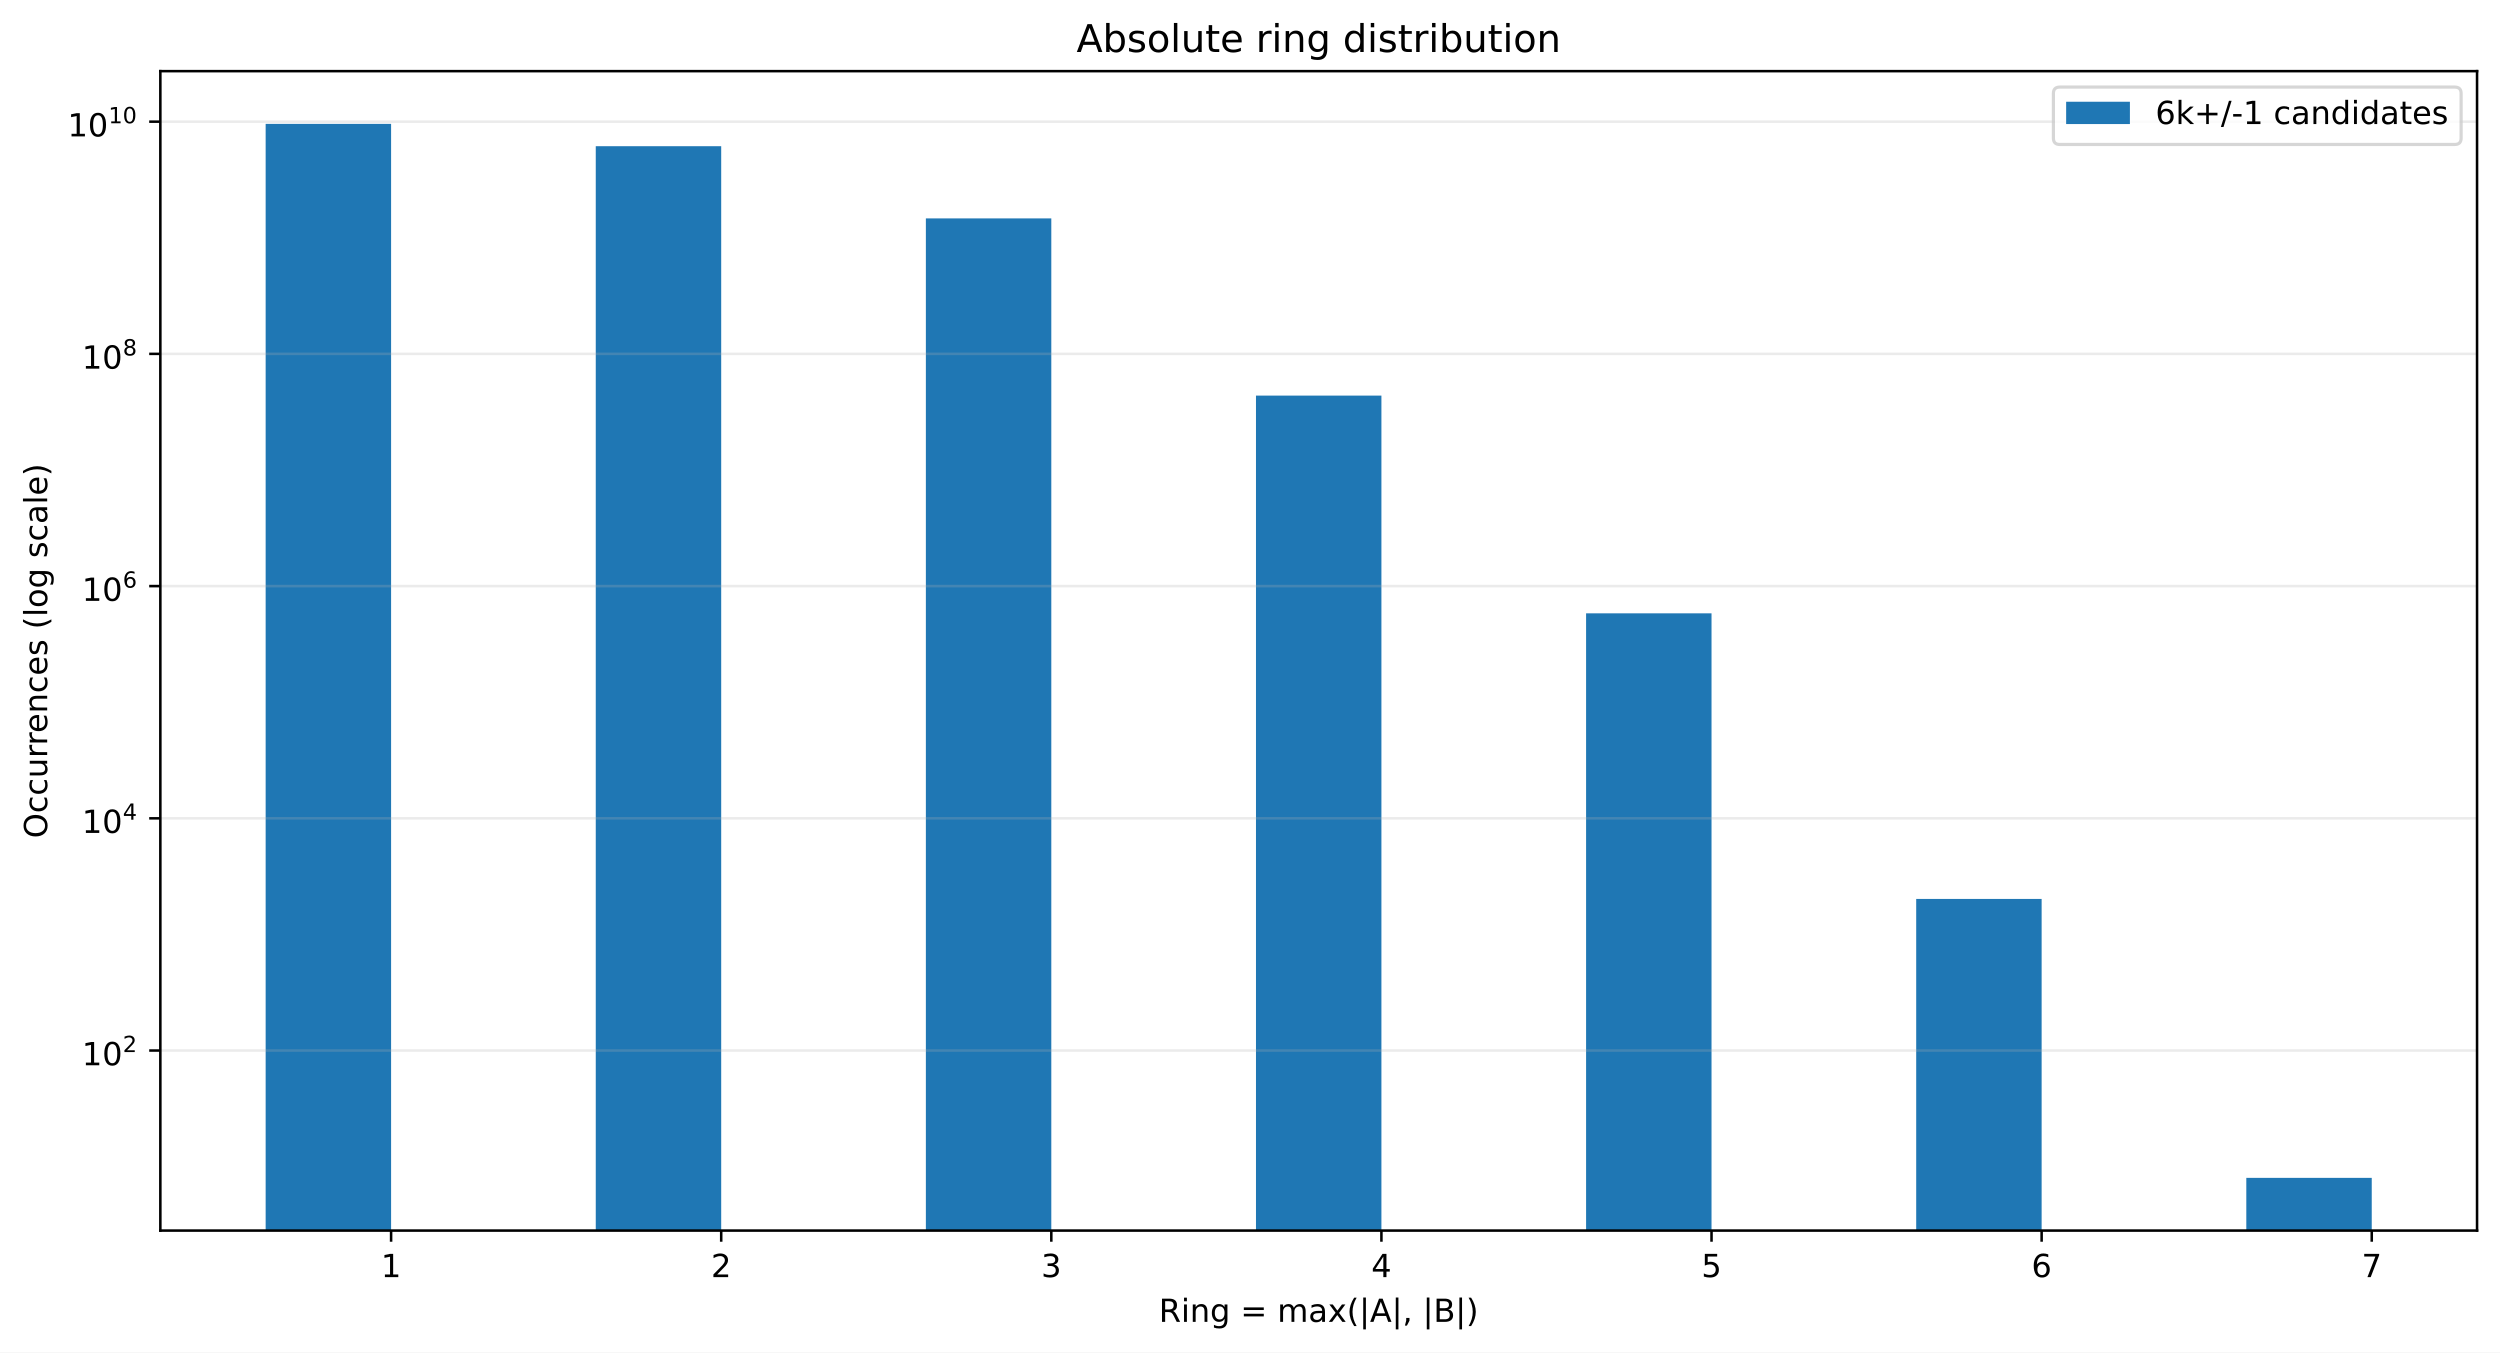
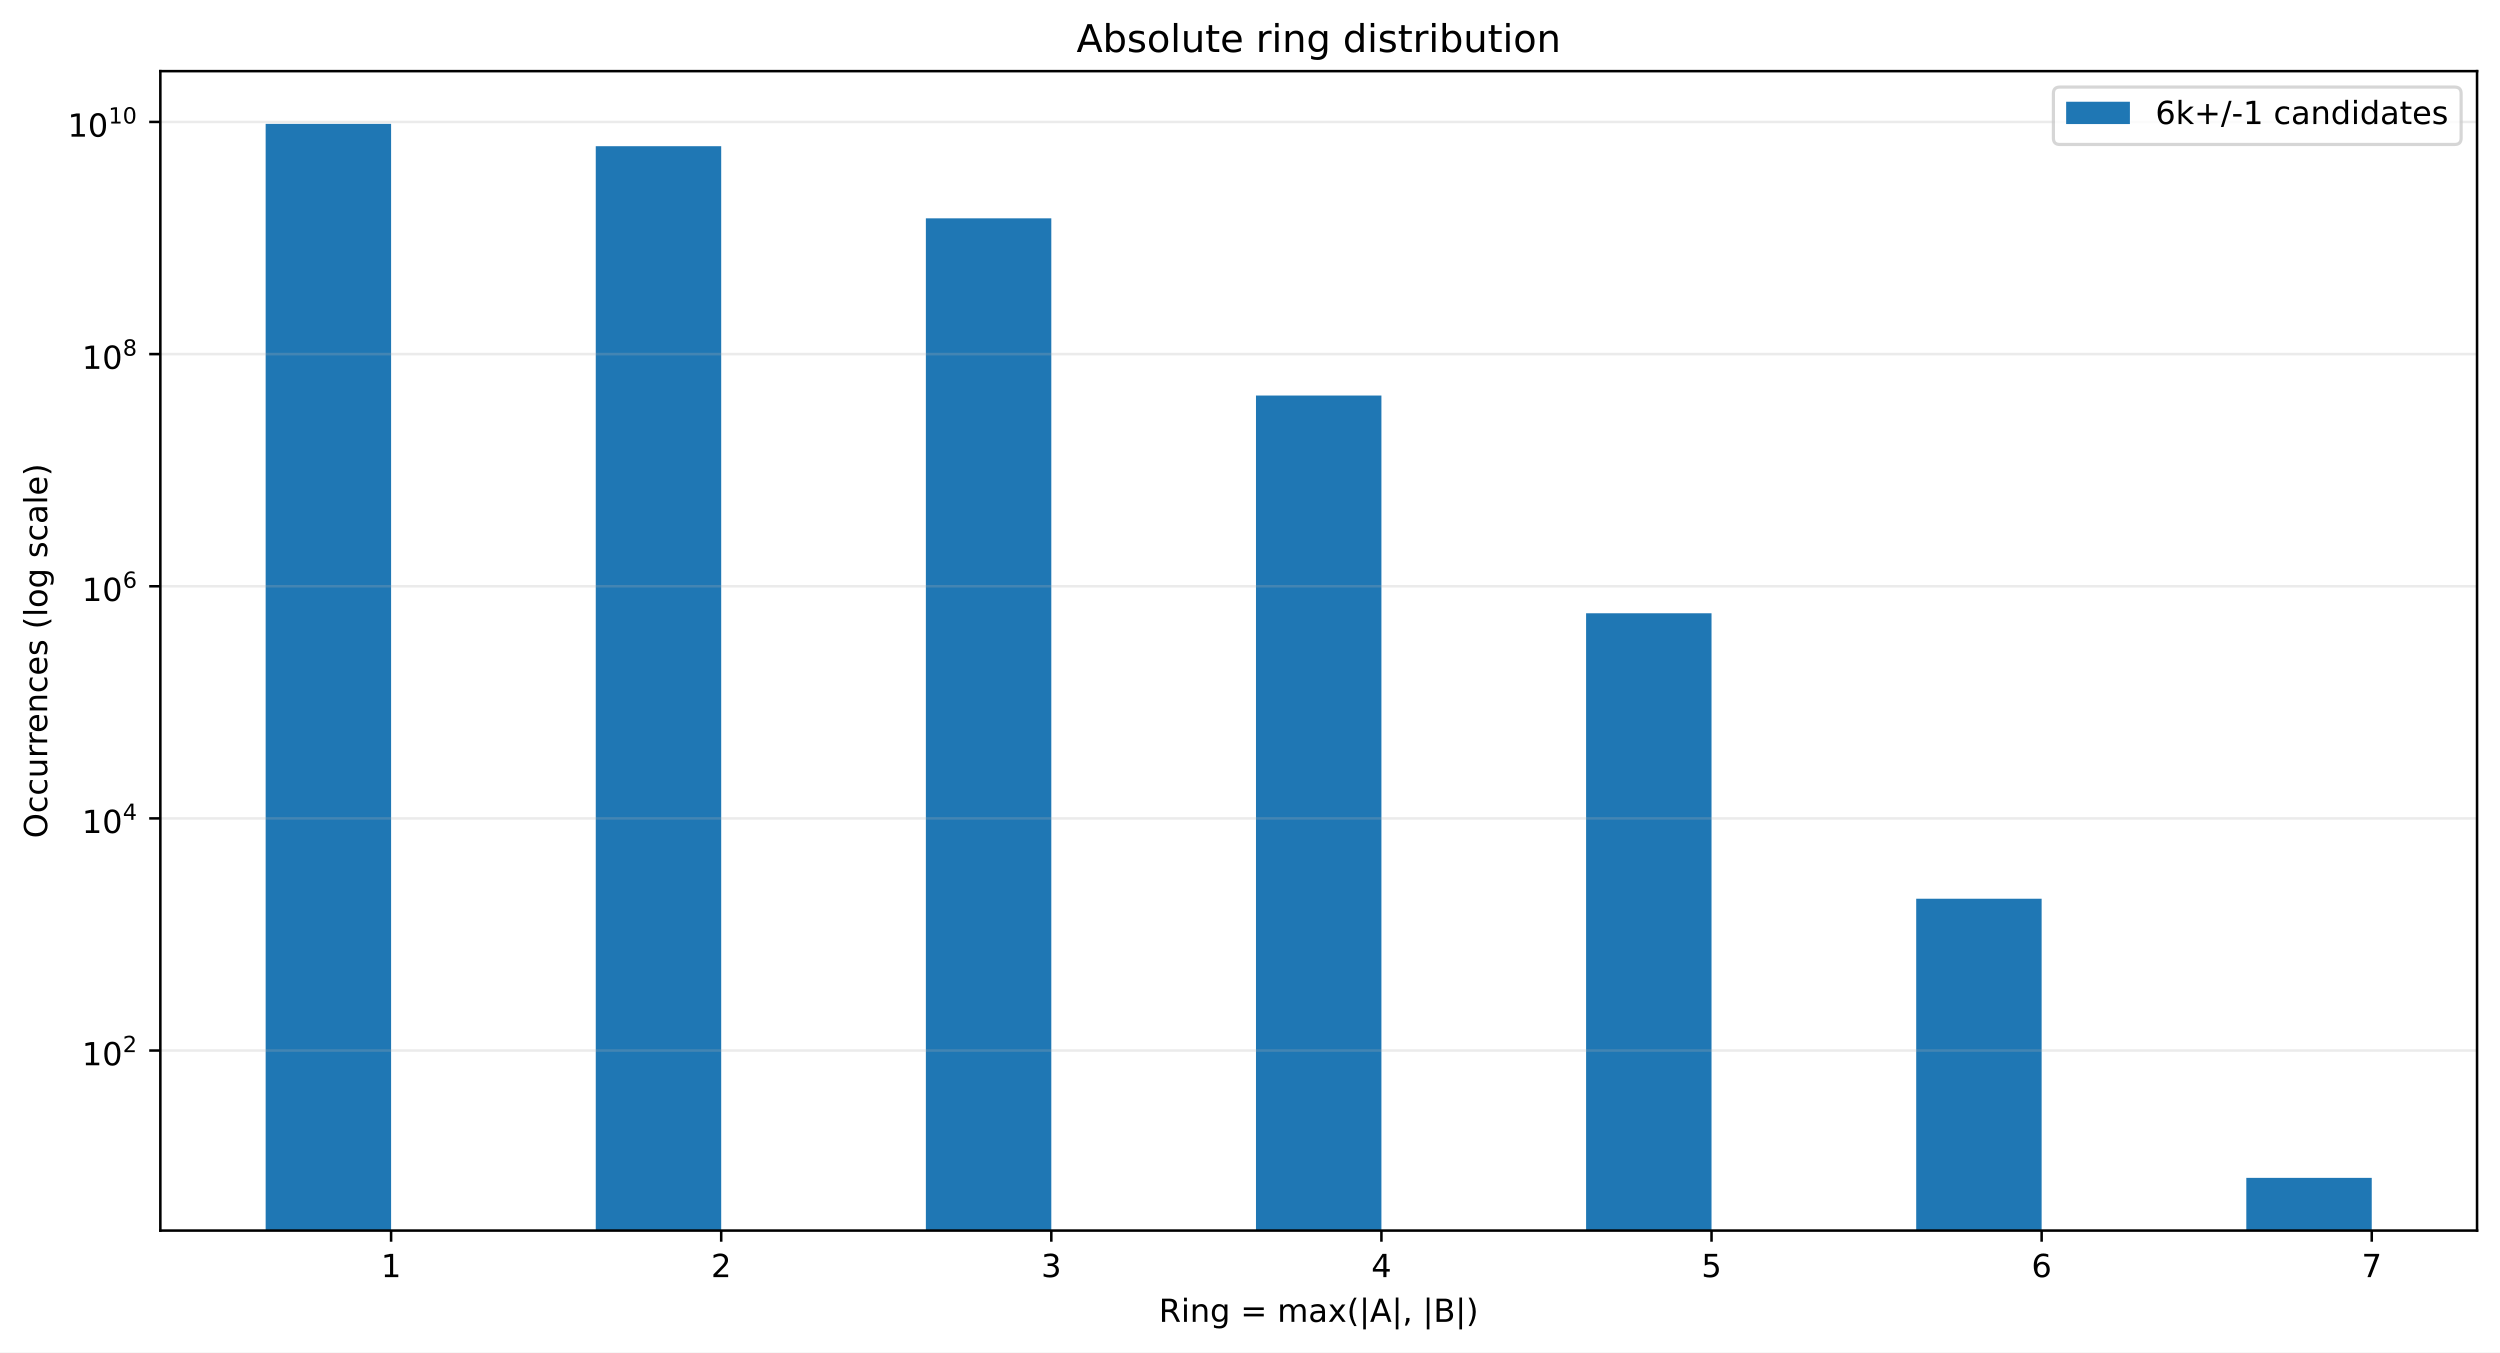
<svg xmlns="http://www.w3.org/2000/svg" xmlns:xlink="http://www.w3.org/1999/xlink" width="784.258pt" height="424.28pt" viewBox="0 0 784.258 424.28" version="1.1">
  <defs>
    <style type="text/css">*{stroke-linejoin: round; stroke-linecap: butt}</style>
  </defs>
  <g id="figure_1">
    <g id="patch_1">
      <path d="M 0 424.28  L 784.258 424.28  L 784.258 0  L 0 0  z " style="fill: #ffffff" />
    </g>
    <g id="axes_1">
      <g id="patch_2">
        <path d="M 50.301 386.036  L 777.058 386.036  L 777.058 22.318  L 50.301 22.318  z " style="fill: #ffffff" />
      </g>
      <g id="patch_3">
-         <path d="M 83.335 36824.685  L 122.687 36824.685  L 122.687 38.851  L 83.335 38.851  z " clip-path="url(#p0a80a4e849)" style="fill: #1f77b4" />
+         <path d="M 83.335 36815.769  L 122.687 36815.769  L 122.687 38.851  L 83.335 38.851  z " clip-path="url(#pf454cdeda0)" style="fill: #1f77b4" />
      </g>
      <g id="patch_4">
-         <path d="M 186.891 36824.685  L 226.243 36824.685  L 226.243 45.861  L 186.891 45.861  z " clip-path="url(#p0a80a4e849)" style="fill: #1f77b4" />
+         <path d="M 186.891 36815.769  L 226.243 36815.769  L 226.243 45.86  L 186.891 45.86  z " clip-path="url(#pf454cdeda0)" style="fill: #1f77b4" />
      </g>
      <g id="patch_5">
-         <path d="M 290.448 36824.685  L 329.799 36824.685  L 329.799 68.504  L 290.448 68.504  z " clip-path="url(#p0a80a4e849)" style="fill: #1f77b4" />
+         <path d="M 290.448 36815.769  L 329.799 36815.769  L 329.799 68.497  L 290.448 68.497  z " clip-path="url(#pf454cdeda0)" style="fill: #1f77b4" />
      </g>
      <g id="patch_6">
-         <path d="M 394.004 36824.685  L 433.355 36824.685  L 433.355 124.107  L 394.004 124.107  z " clip-path="url(#p0a80a4e849)" style="fill: #1f77b4" />
+         <path d="M 394.004 36815.769  L 433.355 36815.769  L 433.355 124.086  L 394.004 124.086  z " clip-path="url(#pf454cdeda0)" style="fill: #1f77b4" />
      </g>
      <g id="patch_7">
-         <path d="M 497.56 36824.685  L 536.912 36824.685  L 536.912 192.414  L 497.56 192.414  z " clip-path="url(#p0a80a4e849)" style="fill: #1f77b4" />
+         <path d="M 497.56 36815.769  L 536.912 36815.769  L 536.912 192.377  L 497.56 192.377  z " clip-path="url(#pf454cdeda0)" style="fill: #1f77b4" />
      </g>
      <g id="patch_8">
-         <path d="M 601.116 36824.685  L 640.468 36824.685  L 640.468 281.999  L 601.116 281.999  z " clip-path="url(#p0a80a4e849)" style="fill: #1f77b4" />
+         <path d="M 601.116 36815.769  L 640.468 36815.769  L 640.468 281.935  L 601.116 281.935  z " clip-path="url(#pf454cdeda0)" style="fill: #1f77b4" />
      </g>
      <g id="patch_9">
-         <path d="M 704.673 36824.685  L 744.024 36824.685  L 744.024 369.503  L 704.673 369.503  z " clip-path="url(#p0a80a4e849)" style="fill: #1f77b4" />
+         <path d="M 704.673 36815.769  L 744.024 36815.769  L 744.024 369.503  L 704.673 369.503  z " clip-path="url(#pf454cdeda0)" style="fill: #1f77b4" />
      </g>
      <g id="matplotlib.axis_1">
        <g id="xtick_1">
          <g id="line2d_1">
            <defs>
-               <path id="mf2b443c702" d="M 0 0  L 0 3.5  " style="stroke: #000000; stroke-width: 0.8" />
+               <path id="m012a45ecf4" d="M 0 0  L 0 3.5  " style="stroke: #000000; stroke-width: 0.8" />
            </defs>
            <g>
-               <use xlink:href="#mf2b443c702" x="122.687" y="386.036" style="stroke: #000000; stroke-width: 0.8" />
+               <use xlink:href="#m012a45ecf4" x="122.687" y="386.036" style="stroke: #000000; stroke-width: 0.8" />
            </g>
          </g>
          <g id="text_1">
            <g transform="translate(119.5053 400.6334) scale(0.1 -0.1)">
              <defs>
                <path id="DejaVuSans-14" d="M 794 531  L 1825 531  L 1825 4091  L 703 3866  L 703 4441  L 1819 4666  L 2450 4666  L 2450 531  L 3481 531  L 3481 0  L 794 0  L 794 531  z " transform="scale(0.015625)" />
              </defs>
              <use xlink:href="#DejaVuSans-14" />
            </g>
          </g>
        </g>
        <g id="xtick_2">
          <g id="line2d_2">
            <g>
-               <use xlink:href="#mf2b443c702" x="226.243" y="386.036" style="stroke: #000000; stroke-width: 0.8" />
+               <use xlink:href="#m012a45ecf4" x="226.243" y="386.036" style="stroke: #000000; stroke-width: 0.8" />
            </g>
          </g>
          <g id="text_2">
            <g transform="translate(223.0616 400.6334) scale(0.1 -0.1)">
              <defs>
                <path id="DejaVuSans-15" d="M 1228 531  L 3431 531  L 3431 0  L 469 0  L 469 531  Q 828 903 1448 1529  Q 2069 2156 2228 2338  Q 2531 2678 2651 2914  Q 2772 3150 2772 3378  Q 2772 3750 2511 3984  Q 2250 4219 1831 4219  Q 1534 4219 1204 4116  Q 875 4013 500 3803  L 500 4441  Q 881 4594 1212 4672  Q 1544 4750 1819 4750  Q 2544 4750 2975 4387  Q 3406 4025 3406 3419  Q 3406 3131 3298 2873  Q 3191 2616 2906 2266  Q 2828 2175 2409 1742  Q 1991 1309 1228 531  z " transform="scale(0.015625)" />
              </defs>
              <use xlink:href="#DejaVuSans-15" />
            </g>
          </g>
        </g>
        <g id="xtick_3">
          <g id="line2d_3">
            <g>
-               <use xlink:href="#mf2b443c702" x="329.799" y="386.036" style="stroke: #000000; stroke-width: 0.8" />
+               <use xlink:href="#m012a45ecf4" x="329.799" y="386.036" style="stroke: #000000; stroke-width: 0.8" />
            </g>
          </g>
          <g id="text_3">
            <g transform="translate(326.6178 400.6334) scale(0.1 -0.1)">
              <defs>
                <path id="DejaVuSans-16" d="M 2597 2516  Q 3050 2419 3304 2112  Q 3559 1806 3559 1356  Q 3559 666 3084 287  Q 2609 -91 1734 -91  Q 1441 -91 1130 -33  Q 819 25 488 141  L 488 750  Q 750 597 1062 519  Q 1375 441 1716 441  Q 2309 441 2620 675  Q 2931 909 2931 1356  Q 2931 1769 2642 2001  Q 2353 2234 1838 2234  L 1294 2234  L 1294 2753  L 1863 2753  Q 2328 2753 2575 2939  Q 2822 3125 2822 3475  Q 2822 3834 2567 4026  Q 2313 4219 1838 4219  Q 1578 4219 1281 4162  Q 984 4106 628 3988  L 628 4550  Q 988 4650 1302 4700  Q 1616 4750 1894 4750  Q 2613 4750 3031 4423  Q 3450 4097 3450 3541  Q 3450 3153 3228 2886  Q 3006 2619 2597 2516  z " transform="scale(0.015625)" />
              </defs>
              <use xlink:href="#DejaVuSans-16" />
            </g>
          </g>
        </g>
        <g id="xtick_4">
          <g id="line2d_4">
            <g>
-               <use xlink:href="#mf2b443c702" x="433.355" y="386.036" style="stroke: #000000; stroke-width: 0.8" />
+               <use xlink:href="#m012a45ecf4" x="433.355" y="386.036" style="stroke: #000000; stroke-width: 0.8" />
            </g>
          </g>
          <g id="text_4">
            <g transform="translate(430.174 400.6334) scale(0.1 -0.1)">
              <defs>
                <path id="DejaVuSans-17" d="M 2419 4116  L 825 1625  L 2419 1625  L 2419 4116  z M 2253 4666  L 3047 4666  L 3047 1625  L 3713 1625  L 3713 1100  L 3047 1100  L 3047 0  L 2419 0  L 2419 1100  L 313 1100  L 313 1709  L 2253 4666  z " transform="scale(0.015625)" />
              </defs>
              <use xlink:href="#DejaVuSans-17" />
            </g>
          </g>
        </g>
        <g id="xtick_5">
          <g id="line2d_5">
            <g>
-               <use xlink:href="#mf2b443c702" x="536.912" y="386.036" style="stroke: #000000; stroke-width: 0.8" />
+               <use xlink:href="#m012a45ecf4" x="536.912" y="386.036" style="stroke: #000000; stroke-width: 0.8" />
            </g>
          </g>
          <g id="text_5">
            <g transform="translate(533.7303 400.6334) scale(0.1 -0.1)">
              <defs>
                <path id="DejaVuSans-18" d="M 691 4666  L 3169 4666  L 3169 4134  L 1269 4134  L 1269 2991  Q 1406 3038 1543 3061  Q 1681 3084 1819 3084  Q 2600 3084 3056 2656  Q 3513 2228 3513 1497  Q 3513 744 3044 326  Q 2575 -91 1722 -91  Q 1428 -91 1123 -41  Q 819 9 494 109  L 494 744  Q 775 591 1075 516  Q 1375 441 1709 441  Q 2250 441 2565 725  Q 2881 1009 2881 1497  Q 2881 1984 2565 2268  Q 2250 2553 1709 2553  Q 1456 2553 1204 2497  Q 953 2441 691 2322  L 691 4666  z " transform="scale(0.015625)" />
              </defs>
              <use xlink:href="#DejaVuSans-18" />
            </g>
          </g>
        </g>
        <g id="xtick_6">
          <g id="line2d_6">
            <g>
-               <use xlink:href="#mf2b443c702" x="640.468" y="386.036" style="stroke: #000000; stroke-width: 0.8" />
+               <use xlink:href="#m012a45ecf4" x="640.468" y="386.036" style="stroke: #000000; stroke-width: 0.8" />
            </g>
          </g>
          <g id="text_6">
            <g transform="translate(637.2865 400.6334) scale(0.1 -0.1)">
              <defs>
                <path id="DejaVuSans-19" d="M 2113 2584  Q 1688 2584 1439 2293  Q 1191 2003 1191 1497  Q 1191 994 1439 701  Q 1688 409 2113 409  Q 2538 409 2786 701  Q 3034 994 3034 1497  Q 3034 2003 2786 2293  Q 2538 2584 2113 2584  z M 3366 4563  L 3366 3988  Q 3128 4100 2886 4159  Q 2644 4219 2406 4219  Q 1781 4219 1451 3797  Q 1122 3375 1075 2522  Q 1259 2794 1537 2939  Q 1816 3084 2150 3084  Q 2853 3084 3261 2657  Q 3669 2231 3669 1497  Q 3669 778 3244 343  Q 2819 -91 2113 -91  Q 1303 -91 875 529  Q 447 1150 447 2328  Q 447 3434 972 4092  Q 1497 4750 2381 4750  Q 2619 4750 2861 4703  Q 3103 4656 3366 4563  z " transform="scale(0.015625)" />
              </defs>
              <use xlink:href="#DejaVuSans-19" />
            </g>
          </g>
        </g>
        <g id="xtick_7">
          <g id="line2d_7">
            <g>
-               <use xlink:href="#mf2b443c702" x="744.024" y="386.036" style="stroke: #000000; stroke-width: 0.8" />
+               <use xlink:href="#m012a45ecf4" x="744.024" y="386.036" style="stroke: #000000; stroke-width: 0.8" />
            </g>
          </g>
          <g id="text_7">
            <g transform="translate(740.8427 400.6334) scale(0.1 -0.1)">
              <defs>
                <path id="DejaVuSans-1a" d="M 525 4666  L 3525 4666  L 3525 4397  L 1831 0  L 1172 0  L 2766 4134  L 525 4134  L 525 4666  z " transform="scale(0.015625)" />
              </defs>
              <use xlink:href="#DejaVuSans-1a" />
            </g>
          </g>
        </g>
        <g id="text_8">
          <g transform="translate(363.5437 414.678) scale(0.1 -0.1)">
            <defs>
              <path id="DejaVuSans-35" d="M 2841 2188  Q 3044 2119 3236 1894  Q 3428 1669 3622 1275  L 4263 0  L 3584 0  L 2988 1197  Q 2756 1666 2539 1819  Q 2322 1972 1947 1972  L 1259 1972  L 1259 0  L 628 0  L 628 4666  L 2053 4666  Q 2853 4666 3247 4331  Q 3641 3997 3641 3322  Q 3641 2881 3436 2590  Q 3231 2300 2841 2188  z M 1259 4147  L 1259 2491  L 2053 2491  Q 2509 2491 2742 2702  Q 2975 2913 2975 3322  Q 2975 3731 2742 3939  Q 2509 4147 2053 4147  L 1259 4147  z " transform="scale(0.015625)" />
              <path id="DejaVuSans-4c" d="M 603 3500  L 1178 3500  L 1178 0  L 603 0  L 603 3500  z M 603 4863  L 1178 4863  L 1178 4134  L 603 4134  L 603 4863  z " transform="scale(0.015625)" />
              <path id="DejaVuSans-51" d="M 3513 2113  L 3513 0  L 2938 0  L 2938 2094  Q 2938 2591 2744 2837  Q 2550 3084 2163 3084  Q 1697 3084 1428 2787  Q 1159 2491 1159 1978  L 1159 0  L 581 0  L 581 3500  L 1159 3500  L 1159 2956  Q 1366 3272 1645 3428  Q 1925 3584 2291 3584  Q 2894 3584 3203 3211  Q 3513 2838 3513 2113  z " transform="scale(0.015625)" />
              <path id="DejaVuSans-4a" d="M 2906 1791  Q 2906 2416 2648 2759  Q 2391 3103 1925 3103  Q 1463 3103 1205 2759  Q 947 2416 947 1791  Q 947 1169 1205 825  Q 1463 481 1925 481  Q 2391 481 2648 825  Q 2906 1169 2906 1791  z M 3481 434  Q 3481 -459 3084 -895  Q 2688 -1331 1869 -1331  Q 1566 -1331 1297 -1286  Q 1028 -1241 775 -1147  L 775 -588  Q 1028 -725 1275 -790  Q 1522 -856 1778 -856  Q 2344 -856 2625 -561  Q 2906 -266 2906 331  L 2906 616  Q 2728 306 2450 153  Q 2172 0 1784 0  Q 1141 0 747 490  Q 353 981 353 1791  Q 353 2603 747 3093  Q 1141 3584 1784 3584  Q 2172 3584 2450 3431  Q 2728 3278 2906 2969  L 2906 3500  L 3481 3500  L 3481 434  z " transform="scale(0.015625)" />
              <path id="DejaVuSans-3" transform="scale(0.015625)" />
              <path id="DejaVuSans-20" d="M 678 2906  L 4684 2906  L 4684 2381  L 678 2381  L 678 2906  z M 678 1631  L 4684 1631  L 4684 1100  L 678 1100  L 678 1631  z " transform="scale(0.015625)" />
              <path id="DejaVuSans-50" d="M 3328 2828  Q 3544 3216 3844 3400  Q 4144 3584 4550 3584  Q 5097 3584 5394 3201  Q 5691 2819 5691 2113  L 5691 0  L 5113 0  L 5113 2094  Q 5113 2597 4934 2840  Q 4756 3084 4391 3084  Q 3944 3084 3684 2787  Q 3425 2491 3425 1978  L 3425 0  L 2847 0  L 2847 2094  Q 2847 2600 2669 2842  Q 2491 3084 2119 3084  Q 1678 3084 1418 2786  Q 1159 2488 1159 1978  L 1159 0  L 581 0  L 581 3500  L 1159 3500  L 1159 2956  Q 1356 3278 1631 3431  Q 1906 3584 2284 3584  Q 2666 3584 2933 3390  Q 3200 3197 3328 2828  z " transform="scale(0.015625)" />
              <path id="DejaVuSans-44" d="M 2194 1759  Q 1497 1759 1228 1600  Q 959 1441 959 1056  Q 959 750 1161 570  Q 1363 391 1709 391  Q 2188 391 2477 730  Q 2766 1069 2766 1631  L 2766 1759  L 2194 1759  z M 3341 1997  L 3341 0  L 2766 0  L 2766 531  Q 2569 213 2275 61  Q 1981 -91 1556 -91  Q 1019 -91 701 211  Q 384 513 384 1019  Q 384 1609 779 1909  Q 1175 2209 1959 2209  L 2766 2209  L 2766 2266  Q 2766 2663 2505 2880  Q 2244 3097 1772 3097  Q 1472 3097 1187 3025  Q 903 2953 641 2809  L 641 3341  Q 956 3463 1253 3523  Q 1550 3584 1831 3584  Q 2591 3584 2966 3190  Q 3341 2797 3341 1997  z " transform="scale(0.015625)" />
              <path id="DejaVuSans-5b" d="M 3513 3500  L 2247 1797  L 3578 0  L 2900 0  L 1881 1375  L 863 0  L 184 0  L 1544 1831  L 300 3500  L 978 3500  L 1906 2253  L 2834 3500  L 3513 3500  z " transform="scale(0.015625)" />
              <path id="DejaVuSans-b" d="M 1984 4856  Q 1566 4138 1362 3434  Q 1159 2731 1159 2009  Q 1159 1288 1364 580  Q 1569 -128 1984 -844  L 1484 -844  Q 1016 -109 783 600  Q 550 1309 550 2009  Q 550 2706 781 3412  Q 1013 4119 1484 4856  L 1984 4856  z " transform="scale(0.015625)" />
              <path id="DejaVuSans-5f" d="M 1344 4891  L 1344 -1509  L 813 -1509  L 813 4891  L 1344 4891  z " transform="scale(0.015625)" />
              <path id="DejaVuSans-24" d="M 2188 4044  L 1331 1722  L 3047 1722  L 2188 4044  z M 1831 4666  L 2547 4666  L 4325 0  L 3669 0  L 3244 1197  L 1141 1197  L 716 0  L 50 0  L 1831 4666  z " transform="scale(0.015625)" />
              <path id="DejaVuSans-f" d="M 750 794  L 1409 794  L 1409 256  L 897 -744  L 494 -744  L 750 256  L 750 794  z " transform="scale(0.015625)" />
              <path id="DejaVuSans-25" d="M 1259 2228  L 1259 519  L 2272 519  Q 2781 519 3026 730  Q 3272 941 3272 1375  Q 3272 1813 3026 2020  Q 2781 2228 2272 2228  L 1259 2228  z M 1259 4147  L 1259 2741  L 2194 2741  Q 2656 2741 2882 2914  Q 3109 3088 3109 3444  Q 3109 3797 2882 3972  Q 2656 4147 2194 4147  L 1259 4147  z M 628 4666  L 2241 4666  Q 2963 4666 3353 4366  Q 3744 4066 3744 3513  Q 3744 3084 3544 2831  Q 3344 2578 2956 2516  Q 3422 2416 3680 2098  Q 3938 1781 3938 1306  Q 3938 681 3513 340  Q 3088 0 2303 0  L 628 0  L 628 4666  z " transform="scale(0.015625)" />
              <path id="DejaVuSans-c" d="M 513 4856  L 1013 4856  Q 1481 4119 1714 3412  Q 1947 2706 1947 2009  Q 1947 1309 1714 600  Q 1481 -109 1013 -844  L 513 -844  Q 928 -128 1133 580  Q 1338 1288 1338 2009  Q 1338 2731 1133 3434  Q 928 4138 513 4856  z " transform="scale(0.015625)" />
            </defs>
            <use xlink:href="#DejaVuSans-35" />
            <use xlink:href="#DejaVuSans-4c" transform="translate(69.48438 0)" />
            <use xlink:href="#DejaVuSans-51" transform="translate(97.26562 0)" />
            <use xlink:href="#DejaVuSans-4a" transform="translate(160.6406 0)" />
            <use xlink:href="#DejaVuSans-3" transform="translate(224.125 0)" />
            <use xlink:href="#DejaVuSans-20" transform="translate(255.9062 0)" />
            <use xlink:href="#DejaVuSans-3" transform="translate(339.7031 0)" />
            <use xlink:href="#DejaVuSans-50" transform="translate(371.4844 0)" />
            <use xlink:href="#DejaVuSans-44" transform="translate(468.8906 0)" />
            <use xlink:href="#DejaVuSans-5b" transform="translate(530.1719 0)" />
            <use xlink:href="#DejaVuSans-b" transform="translate(589.3594 0)" />
            <use xlink:href="#DejaVuSans-5f" transform="translate(628.375 0)" />
            <use xlink:href="#DejaVuSans-24" transform="translate(662.0625 0)" />
            <use xlink:href="#DejaVuSans-5f" transform="translate(730.4688 0)" />
            <use xlink:href="#DejaVuSans-f" transform="translate(764.1562 0)" />
            <use xlink:href="#DejaVuSans-3" transform="translate(795.9375 0)" />
            <use xlink:href="#DejaVuSans-5f" transform="translate(827.7188 0)" />
            <use xlink:href="#DejaVuSans-25" transform="translate(861.4062 0)" />
            <use xlink:href="#DejaVuSans-5f" transform="translate(930.0156 0)" />
            <use xlink:href="#DejaVuSans-c" transform="translate(963.7031 0)" />
          </g>
        </g>
      </g>
      <g id="matplotlib.axis_2">
        <g id="ytick_1">
          <g id="line2d_8">
-             <path d="M 50.301 329.551  L 777.058 329.551  " clip-path="url(#p0a80a4e849)" style="fill: none; stroke: #b0b0b0; stroke-opacity: 0.25; stroke-width: 0.8; stroke-linecap: square" />
+             <path d="M 50.301 329.561  L 777.058 329.561  " clip-path="url(#pf454cdeda0)" style="fill: none; stroke: #b0b0b0; stroke-opacity: 0.25; stroke-width: 0.8; stroke-linecap: square" />
          </g>
          <g id="line2d_9">
            <defs>
-               <path id="m4e86405055" d="M 0 0  L -3.5 0  " style="stroke: #000000; stroke-width: 0.8" />
+               <path id="m3eeaa91fe7" d="M 0 0  L -3.5 0  " style="stroke: #000000; stroke-width: 0.8" />
            </defs>
            <g>
-               <use xlink:href="#m4e86405055" x="50.301" y="329.551" style="stroke: #000000; stroke-width: 0.8" />
+               <use xlink:href="#m3eeaa91fe7" x="50.301" y="329.561" style="stroke: #000000; stroke-width: 0.8" />
            </g>
          </g>
          <g id="text_9">
-             <g transform="translate(25.70078 334.2512) scale(0.1 -0.1)">
+             <g transform="translate(25.70078 334.261) scale(0.1 -0.1)">
              <defs>
                <path id="DejaVuSans-13" d="M 2034 4250  Q 1547 4250 1301 3770  Q 1056 3291 1056 2328  Q 1056 1369 1301 889  Q 1547 409 2034 409  Q 2525 409 2770 889  Q 3016 1369 3016 2328  Q 3016 3291 2770 3770  Q 2525 4250 2034 4250  z M 2034 4750  Q 2819 4750 3233 4129  Q 3647 3509 3647 2328  Q 3647 1150 3233 529  Q 2819 -91 2034 -91  Q 1250 -91 836 529  Q 422 1150 422 2328  Q 422 3509 836 4129  Q 1250 4750 2034 4750  z " transform="scale(0.015625)" />
              </defs>
              <use xlink:href="#DejaVuSans-14" transform="translate(0 0.746875)" />
              <use xlink:href="#DejaVuSans-13" transform="translate(63.62305 0.746875)" />
              <use xlink:href="#DejaVuSans-15" transform="translate(128.2031 42.04688) scale(0.7)" />
            </g>
          </g>
        </g>
        <g id="ytick_2">
          <g id="line2d_10">
-             <path d="M 50.301 256.707  L 777.058 256.707  " clip-path="url(#p0a80a4e849)" style="fill: none; stroke: #b0b0b0; stroke-opacity: 0.25; stroke-width: 0.8; stroke-linecap: square" />
+             <path d="M 50.301 256.734  L 777.058 256.734  " clip-path="url(#pf454cdeda0)" style="fill: none; stroke: #b0b0b0; stroke-opacity: 0.25; stroke-width: 0.8; stroke-linecap: square" />
          </g>
          <g id="line2d_11">
            <g>
-               <use xlink:href="#m4e86405055" x="50.301" y="256.707" style="stroke: #000000; stroke-width: 0.8" />
+               <use xlink:href="#m3eeaa91fe7" x="50.301" y="256.734" style="stroke: #000000; stroke-width: 0.8" />
            </g>
          </g>
          <g id="text_10">
-             <g transform="translate(25.70078 261.3566) scale(0.1 -0.1)">
+             <g transform="translate(25.70078 261.3842) scale(0.1 -0.1)">
              <use xlink:href="#DejaVuSans-14" transform="translate(0 0.665625)" />
              <use xlink:href="#DejaVuSans-13" transform="translate(63.62305 0.665625)" />
              <use xlink:href="#DejaVuSans-17" transform="translate(128.2031 41.96563) scale(0.7)" />
            </g>
          </g>
        </g>
        <g id="ytick_3">
          <g id="line2d_12">
-             <path d="M 50.301 183.862  L 777.058 183.862  " clip-path="url(#p0a80a4e849)" style="fill: none; stroke: #b0b0b0; stroke-opacity: 0.25; stroke-width: 0.8; stroke-linecap: square" />
+             <path d="M 50.301 183.907  L 777.058 183.907  " clip-path="url(#pf454cdeda0)" style="fill: none; stroke: #b0b0b0; stroke-opacity: 0.25; stroke-width: 0.8; stroke-linecap: square" />
          </g>
          <g id="line2d_13">
            <g>
-               <use xlink:href="#m4e86405055" x="50.301" y="183.862" style="stroke: #000000; stroke-width: 0.8" />
+               <use xlink:href="#m3eeaa91fe7" x="50.301" y="183.907" style="stroke: #000000; stroke-width: 0.8" />
            </g>
          </g>
          <g id="text_11">
-             <g transform="translate(25.70078 188.562) scale(0.1 -0.1)">
+             <g transform="translate(25.70078 188.6074) scale(0.1 -0.1)">
              <use xlink:href="#DejaVuSans-14" transform="translate(0 0.746875)" />
              <use xlink:href="#DejaVuSans-13" transform="translate(63.62305 0.746875)" />
              <use xlink:href="#DejaVuSans-19" transform="translate(128.2031 42.04688) scale(0.7)" />
            </g>
          </g>
        </g>
        <g id="ytick_4">
          <g id="line2d_14">
-             <path d="M 50.301 111.017  L 777.058 111.017  " clip-path="url(#p0a80a4e849)" style="fill: none; stroke: #b0b0b0; stroke-opacity: 0.25; stroke-width: 0.8; stroke-linecap: square" />
+             <path d="M 50.301 111.081  L 777.058 111.081  " clip-path="url(#pf454cdeda0)" style="fill: none; stroke: #b0b0b0; stroke-opacity: 0.25; stroke-width: 0.8; stroke-linecap: square" />
          </g>
          <g id="line2d_15">
            <g>
-               <use xlink:href="#m4e86405055" x="50.301" y="111.017" style="stroke: #000000; stroke-width: 0.8" />
+               <use xlink:href="#m3eeaa91fe7" x="50.301" y="111.081" style="stroke: #000000; stroke-width: 0.8" />
            </g>
          </g>
          <g id="text_12">
-             <g transform="translate(25.70078 115.7175) scale(0.1 -0.1)">
+             <g transform="translate(25.70078 115.7807) scale(0.1 -0.1)">
              <defs>
                <path id="DejaVuSans-1b" d="M 2034 2216  Q 1584 2216 1326 1975  Q 1069 1734 1069 1313  Q 1069 891 1326 650  Q 1584 409 2034 409  Q 2484 409 2743 651  Q 3003 894 3003 1313  Q 3003 1734 2745 1975  Q 2488 2216 2034 2216  z M 1403 2484  Q 997 2584 770 2862  Q 544 3141 544 3541  Q 544 4100 942 4425  Q 1341 4750 2034 4750  Q 2731 4750 3128 4425  Q 3525 4100 3525 3541  Q 3525 3141 3298 2862  Q 3072 2584 2669 2484  Q 3125 2378 3379 2068  Q 3634 1759 3634 1313  Q 3634 634 3220 271  Q 2806 -91 2034 -91  Q 1263 -91 848 271  Q 434 634 434 1313  Q 434 1759 690 2068  Q 947 2378 1403 2484  z M 1172 3481  Q 1172 3119 1398 2916  Q 1625 2713 2034 2713  Q 2441 2713 2670 2916  Q 2900 3119 2900 3481  Q 2900 3844 2670 4047  Q 2441 4250 2034 4250  Q 1625 4250 1398 4047  Q 1172 3844 1172 3481  z " transform="scale(0.015625)" />
              </defs>
              <use xlink:href="#DejaVuSans-14" transform="translate(0 0.746875)" />
              <use xlink:href="#DejaVuSans-13" transform="translate(63.62305 0.746875)" />
              <use xlink:href="#DejaVuSans-1b" transform="translate(128.2031 42.04688) scale(0.7)" />
            </g>
          </g>
        </g>
        <g id="ytick_5">
          <g id="line2d_16">
-             <path d="M 50.301 38.173  L 777.058 38.173  " clip-path="url(#p0a80a4e849)" style="fill: none; stroke: #b0b0b0; stroke-opacity: 0.25; stroke-width: 0.8; stroke-linecap: square" />
+             <path d="M 50.301 38.254  L 777.058 38.254  " clip-path="url(#pf454cdeda0)" style="fill: none; stroke: #b0b0b0; stroke-opacity: 0.25; stroke-width: 0.8; stroke-linecap: square" />
          </g>
          <g id="line2d_17">
            <g>
-               <use xlink:href="#m4e86405055" x="50.301" y="38.173" style="stroke: #000000; stroke-width: 0.8" />
+               <use xlink:href="#m3eeaa91fe7" x="50.301" y="38.254" style="stroke: #000000; stroke-width: 0.8" />
            </g>
          </g>
          <g id="text_13">
-             <g transform="translate(21.20078 42.87287) scale(0.1 -0.1)">
+             <g transform="translate(21.20078 42.95391) scale(0.1 -0.1)">
              <use xlink:href="#DejaVuSans-14" transform="translate(0 0.746875)" />
              <use xlink:href="#DejaVuSans-13" transform="translate(63.62305 0.746875)" />
              <use xlink:href="#DejaVuSans-14" transform="translate(128.2031 42.04688) scale(0.7)" />
              <use xlink:href="#DejaVuSans-13" transform="translate(172.7393 42.04688) scale(0.7)" />
            </g>
          </g>
        </g>
        <g id="text_14">
          <g transform="translate(14.79844 262.9551) rotate(-90) scale(0.1 -0.1)">
            <defs>
              <path id="DejaVuSans-32" d="M 2522 4238  Q 1834 4238 1429 3725  Q 1025 3213 1025 2328  Q 1025 1447 1429 934  Q 1834 422 2522 422  Q 3209 422 3611 934  Q 4013 1447 4013 2328  Q 4013 3213 3611 3725  Q 3209 4238 2522 4238  z M 2522 4750  Q 3503 4750 4090 4092  Q 4678 3434 4678 2328  Q 4678 1225 4090 567  Q 3503 -91 2522 -91  Q 1538 -91 948 565  Q 359 1222 359 2328  Q 359 3434 948 4092  Q 1538 4750 2522 4750  z " transform="scale(0.015625)" />
              <path id="DejaVuSans-46" d="M 3122 3366  L 3122 2828  Q 2878 2963 2633 3030  Q 2388 3097 2138 3097  Q 1578 3097 1268 2742  Q 959 2388 959 1747  Q 959 1106 1268 751  Q 1578 397 2138 397  Q 2388 397 2633 464  Q 2878 531 3122 666  L 3122 134  Q 2881 22 2623 -34  Q 2366 -91 2075 -91  Q 1284 -91 818 406  Q 353 903 353 1747  Q 353 2603 823 3093  Q 1294 3584 2113 3584  Q 2378 3584 2631 3529  Q 2884 3475 3122 3366  z " transform="scale(0.015625)" />
              <path id="DejaVuSans-58" d="M 544 1381  L 544 3500  L 1119 3500  L 1119 1403  Q 1119 906 1312 657  Q 1506 409 1894 409  Q 2359 409 2629 706  Q 2900 1003 2900 1516  L 2900 3500  L 3475 3500  L 3475 0  L 2900 0  L 2900 538  Q 2691 219 2414 64  Q 2138 -91 1772 -91  Q 1169 -91 856 284  Q 544 659 544 1381  z M 1991 3584  L 1991 3584  z " transform="scale(0.015625)" />
              <path id="DejaVuSans-55" d="M 2631 2963  Q 2534 3019 2420 3045  Q 2306 3072 2169 3072  Q 1681 3072 1420 2755  Q 1159 2438 1159 1844  L 1159 0  L 581 0  L 581 3500  L 1159 3500  L 1159 2956  Q 1341 3275 1631 3429  Q 1922 3584 2338 3584  Q 2397 3584 2469 3576  Q 2541 3569 2628 3553  L 2631 2963  z " transform="scale(0.015625)" />
              <path id="DejaVuSans-48" d="M 3597 1894  L 3597 1613  L 953 1613  Q 991 1019 1311 708  Q 1631 397 2203 397  Q 2534 397 2845 478  Q 3156 559 3463 722  L 3463 178  Q 3153 47 2828 -22  Q 2503 -91 2169 -91  Q 1331 -91 842 396  Q 353 884 353 1716  Q 353 2575 817 3079  Q 1281 3584 2069 3584  Q 2775 3584 3186 3129  Q 3597 2675 3597 1894  z M 3022 2063  Q 3016 2534 2758 2815  Q 2500 3097 2075 3097  Q 1594 3097 1305 2825  Q 1016 2553 972 2059  L 3022 2063  z " transform="scale(0.015625)" />
              <path id="DejaVuSans-56" d="M 2834 3397  L 2834 2853  Q 2591 2978 2328 3040  Q 2066 3103 1784 3103  Q 1356 3103 1142 2972  Q 928 2841 928 2578  Q 928 2378 1081 2264  Q 1234 2150 1697 2047  L 1894 2003  Q 2506 1872 2764 1633  Q 3022 1394 3022 966  Q 3022 478 2636 193  Q 2250 -91 1575 -91  Q 1294 -91 989 -36  Q 684 19 347 128  L 347 722  Q 666 556 975 473  Q 1284 391 1588 391  Q 1994 391 2212 530  Q 2431 669 2431 922  Q 2431 1156 2273 1281  Q 2116 1406 1581 1522  L 1381 1569  Q 847 1681 609 1914  Q 372 2147 372 2553  Q 372 3047 722 3315  Q 1072 3584 1716 3584  Q 2034 3584 2315 3537  Q 2597 3491 2834 3397  z " transform="scale(0.015625)" />
              <path id="DejaVuSans-4f" d="M 603 4863  L 1178 4863  L 1178 0  L 603 0  L 603 4863  z " transform="scale(0.015625)" />
              <path id="DejaVuSans-52" d="M 1959 3097  Q 1497 3097 1228 2736  Q 959 2375 959 1747  Q 959 1119 1226 758  Q 1494 397 1959 397  Q 2419 397 2687 759  Q 2956 1122 2956 1747  Q 2956 2369 2687 2733  Q 2419 3097 1959 3097  z M 1959 3584  Q 2709 3584 3137 3096  Q 3566 2609 3566 1747  Q 3566 888 3137 398  Q 2709 -91 1959 -91  Q 1206 -91 779 398  Q 353 888 353 1747  Q 353 2609 779 3096  Q 1206 3584 1959 3584  z " transform="scale(0.015625)" />
            </defs>
            <use xlink:href="#DejaVuSans-32" />
            <use xlink:href="#DejaVuSans-46" transform="translate(78.71875 0)" />
            <use xlink:href="#DejaVuSans-46" transform="translate(133.7031 0)" />
            <use xlink:href="#DejaVuSans-58" transform="translate(188.6875 0)" />
            <use xlink:href="#DejaVuSans-55" transform="translate(252.0625 0)" />
            <use xlink:href="#DejaVuSans-55" transform="translate(291.4219 0)" />
            <use xlink:href="#DejaVuSans-48" transform="translate(330.3281 0)" />
            <use xlink:href="#DejaVuSans-51" transform="translate(391.8594 0)" />
            <use xlink:href="#DejaVuSans-46" transform="translate(455.2344 0)" />
            <use xlink:href="#DejaVuSans-48" transform="translate(510.2188 0)" />
            <use xlink:href="#DejaVuSans-56" transform="translate(571.75 0)" />
            <use xlink:href="#DejaVuSans-3" transform="translate(623.8438 0)" />
            <use xlink:href="#DejaVuSans-b" transform="translate(655.625 0)" />
            <use xlink:href="#DejaVuSans-4f" transform="translate(694.6406 0)" />
            <use xlink:href="#DejaVuSans-52" transform="translate(722.4219 0)" />
            <use xlink:href="#DejaVuSans-4a" transform="translate(783.6094 0)" />
            <use xlink:href="#DejaVuSans-3" transform="translate(847.0938 0)" />
            <use xlink:href="#DejaVuSans-56" transform="translate(878.875 0)" />
            <use xlink:href="#DejaVuSans-46" transform="translate(930.9688 0)" />
            <use xlink:href="#DejaVuSans-44" transform="translate(985.9531 0)" />
            <use xlink:href="#DejaVuSans-4f" transform="translate(1047.234 0)" />
            <use xlink:href="#DejaVuSans-48" transform="translate(1075.016 0)" />
            <use xlink:href="#DejaVuSans-c" transform="translate(1136.547 0)" />
          </g>
        </g>
      </g>
      <g id="patch_10">
        <path d="M 50.301 386.036  L 50.301 22.318  " style="fill: none; stroke: #000000; stroke-width: 0.8; stroke-linejoin: miter; stroke-linecap: square" />
      </g>
      <g id="patch_11">
        <path d="M 777.058 386.036  L 777.058 22.318  " style="fill: none; stroke: #000000; stroke-width: 0.8; stroke-linejoin: miter; stroke-linecap: square" />
      </g>
      <g id="patch_12">
        <path d="M 50.301 386.036  L 777.058 386.036  " style="fill: none; stroke: #000000; stroke-width: 0.8; stroke-linejoin: miter; stroke-linecap: square" />
      </g>
      <g id="patch_13">
        <path d="M 50.301 22.318  L 777.058 22.318  " style="fill: none; stroke: #000000; stroke-width: 0.8; stroke-linejoin: miter; stroke-linecap: square" />
      </g>
      <g id="text_15">
        <g transform="translate(337.7055 16.31812) scale(0.12 -0.12)">
          <defs>
            <path id="DejaVuSans-45" d="M 3116 1747  Q 3116 2381 2855 2742  Q 2594 3103 2138 3103  Q 1681 3103 1420 2742  Q 1159 2381 1159 1747  Q 1159 1113 1420 752  Q 1681 391 2138 391  Q 2594 391 2855 752  Q 3116 1113 3116 1747  z M 1159 2969  Q 1341 3281 1617 3432  Q 1894 3584 2278 3584  Q 2916 3584 3314 3078  Q 3713 2572 3713 1747  Q 3713 922 3314 415  Q 2916 -91 2278 -91  Q 1894 -91 1617 61  Q 1341 213 1159 525  L 1159 0  L 581 0  L 581 4863  L 1159 4863  L 1159 2969  z " transform="scale(0.015625)" />
            <path id="DejaVuSans-57" d="M 1172 4494  L 1172 3500  L 2356 3500  L 2356 3053  L 1172 3053  L 1172 1153  Q 1172 725 1289 603  Q 1406 481 1766 481  L 2356 481  L 2356 0  L 1766 0  Q 1100 0 847 248  Q 594 497 594 1153  L 594 3053  L 172 3053  L 172 3500  L 594 3500  L 594 4494  L 1172 4494  z " transform="scale(0.015625)" />
            <path id="DejaVuSans-47" d="M 2906 2969  L 2906 4863  L 3481 4863  L 3481 0  L 2906 0  L 2906 525  Q 2725 213 2448 61  Q 2172 -91 1784 -91  Q 1150 -91 751 415  Q 353 922 353 1747  Q 353 2572 751 3078  Q 1150 3584 1784 3584  Q 2172 3584 2448 3432  Q 2725 3281 2906 2969  z M 947 1747  Q 947 1113 1208 752  Q 1469 391 1925 391  Q 2381 391 2643 752  Q 2906 1113 2906 1747  Q 2906 2381 2643 2742  Q 2381 3103 1925 3103  Q 1469 3103 1208 2742  Q 947 2381 947 1747  z " transform="scale(0.015625)" />
          </defs>
          <use xlink:href="#DejaVuSans-24" />
          <use xlink:href="#DejaVuSans-45" transform="translate(68.40625 0)" />
          <use xlink:href="#DejaVuSans-56" transform="translate(131.8906 0)" />
          <use xlink:href="#DejaVuSans-52" transform="translate(183.9844 0)" />
          <use xlink:href="#DejaVuSans-4f" transform="translate(245.1719 0)" />
          <use xlink:href="#DejaVuSans-58" transform="translate(272.9531 0)" />
          <use xlink:href="#DejaVuSans-57" transform="translate(336.3281 0)" />
          <use xlink:href="#DejaVuSans-48" transform="translate(375.5312 0)" />
          <use xlink:href="#DejaVuSans-3" transform="translate(437.0625 0)" />
          <use xlink:href="#DejaVuSans-55" transform="translate(468.8438 0)" />
          <use xlink:href="#DejaVuSans-4c" transform="translate(509.9531 0)" />
          <use xlink:href="#DejaVuSans-51" transform="translate(537.7344 0)" />
          <use xlink:href="#DejaVuSans-4a" transform="translate(601.1094 0)" />
          <use xlink:href="#DejaVuSans-3" transform="translate(664.5938 0)" />
          <use xlink:href="#DejaVuSans-47" transform="translate(696.375 0)" />
          <use xlink:href="#DejaVuSans-4c" transform="translate(759.8594 0)" />
          <use xlink:href="#DejaVuSans-56" transform="translate(787.6406 0)" />
          <use xlink:href="#DejaVuSans-57" transform="translate(839.7344 0)" />
          <use xlink:href="#DejaVuSans-55" transform="translate(878.9375 0)" />
          <use xlink:href="#DejaVuSans-4c" transform="translate(920.0469 0)" />
          <use xlink:href="#DejaVuSans-45" transform="translate(947.8281 0)" />
          <use xlink:href="#DejaVuSans-58" transform="translate(1011.312 0)" />
          <use xlink:href="#DejaVuSans-57" transform="translate(1074.688 0)" />
          <use xlink:href="#DejaVuSans-4c" transform="translate(1113.891 0)" />
          <use xlink:href="#DejaVuSans-52" transform="translate(1141.672 0)" />
          <use xlink:href="#DejaVuSans-51" transform="translate(1202.859 0)" />
        </g>
      </g>
      <g id="legend_1">
        <g id="patch_14">
          <path d="M 646.158 45.319  L 770.058 45.319  Q 772.058 45.319 772.058 43.319  L 772.058 29.318  Q 772.058 27.318 770.058 27.318  L 646.158 27.318  Q 644.158 27.318 644.158 29.318  L 644.158 43.319  Q 644.158 45.319 646.158 45.319  z " style="fill: #ffffff; opacity: 0.8; stroke: #cccccc; stroke-linejoin: miter" />
        </g>
        <g id="patch_15">
          <path d="M 648.158 38.917  L 668.158 38.917  L 668.158 31.917  L 648.158 31.917  z " style="fill: #1f77b4" />
        </g>
        <g id="text_16">
          <g transform="translate(676.1584 38.91656) scale(0.1 -0.1)">
            <defs>
              <path id="DejaVuSans-4e" d="M 581 4863  L 1159 4863  L 1159 1991  L 2875 3500  L 3609 3500  L 1753 1863  L 3688 0  L 2938 0  L 1159 1709  L 1159 0  L 581 0  L 581 4863  z " transform="scale(0.015625)" />
              <path id="DejaVuSans-e" d="M 2944 4013  L 2944 2272  L 4684 2272  L 4684 1741  L 2944 1741  L 2944 0  L 2419 0  L 2419 1741  L 678 1741  L 678 2272  L 2419 2272  L 2419 4013  L 2944 4013  z " transform="scale(0.015625)" />
              <path id="DejaVuSans-12" d="M 1625 4666  L 2156 4666  L 531 -594  L 0 -594  L 1625 4666  z " transform="scale(0.015625)" />
              <path id="DejaVuSans-10" d="M 313 2009  L 1997 2009  L 1997 1497  L 313 1497  L 313 2009  z " transform="scale(0.015625)" />
            </defs>
            <use xlink:href="#DejaVuSans-19" />
            <use xlink:href="#DejaVuSans-4e" transform="translate(63.625 0)" />
            <use xlink:href="#DejaVuSans-e" transform="translate(121.5312 0)" />
            <use xlink:href="#DejaVuSans-12" transform="translate(205.3281 0)" />
            <use xlink:href="#DejaVuSans-10" transform="translate(239.0156 0)" />
            <use xlink:href="#DejaVuSans-14" transform="translate(275.0938 0)" />
            <use xlink:href="#DejaVuSans-3" transform="translate(338.7188 0)" />
            <use xlink:href="#DejaVuSans-46" transform="translate(370.5 0)" />
            <use xlink:href="#DejaVuSans-44" transform="translate(425.4844 0)" />
            <use xlink:href="#DejaVuSans-51" transform="translate(486.7656 0)" />
            <use xlink:href="#DejaVuSans-47" transform="translate(550.1406 0)" />
            <use xlink:href="#DejaVuSans-4c" transform="translate(613.625 0)" />
            <use xlink:href="#DejaVuSans-47" transform="translate(641.4062 0)" />
            <use xlink:href="#DejaVuSans-44" transform="translate(704.8906 0)" />
            <use xlink:href="#DejaVuSans-57" transform="translate(766.1719 0)" />
            <use xlink:href="#DejaVuSans-48" transform="translate(805.375 0)" />
            <use xlink:href="#DejaVuSans-56" transform="translate(866.9062 0)" />
          </g>
        </g>
      </g>
    </g>
  </g>
  <defs>
-     <clipPath id="p0a80a4e849">
+     <clipPath id="pf454cdeda0">
      <rect x="50.301" y="22.318" width="726.758" height="363.718" />
    </clipPath>
  </defs>
</svg>
